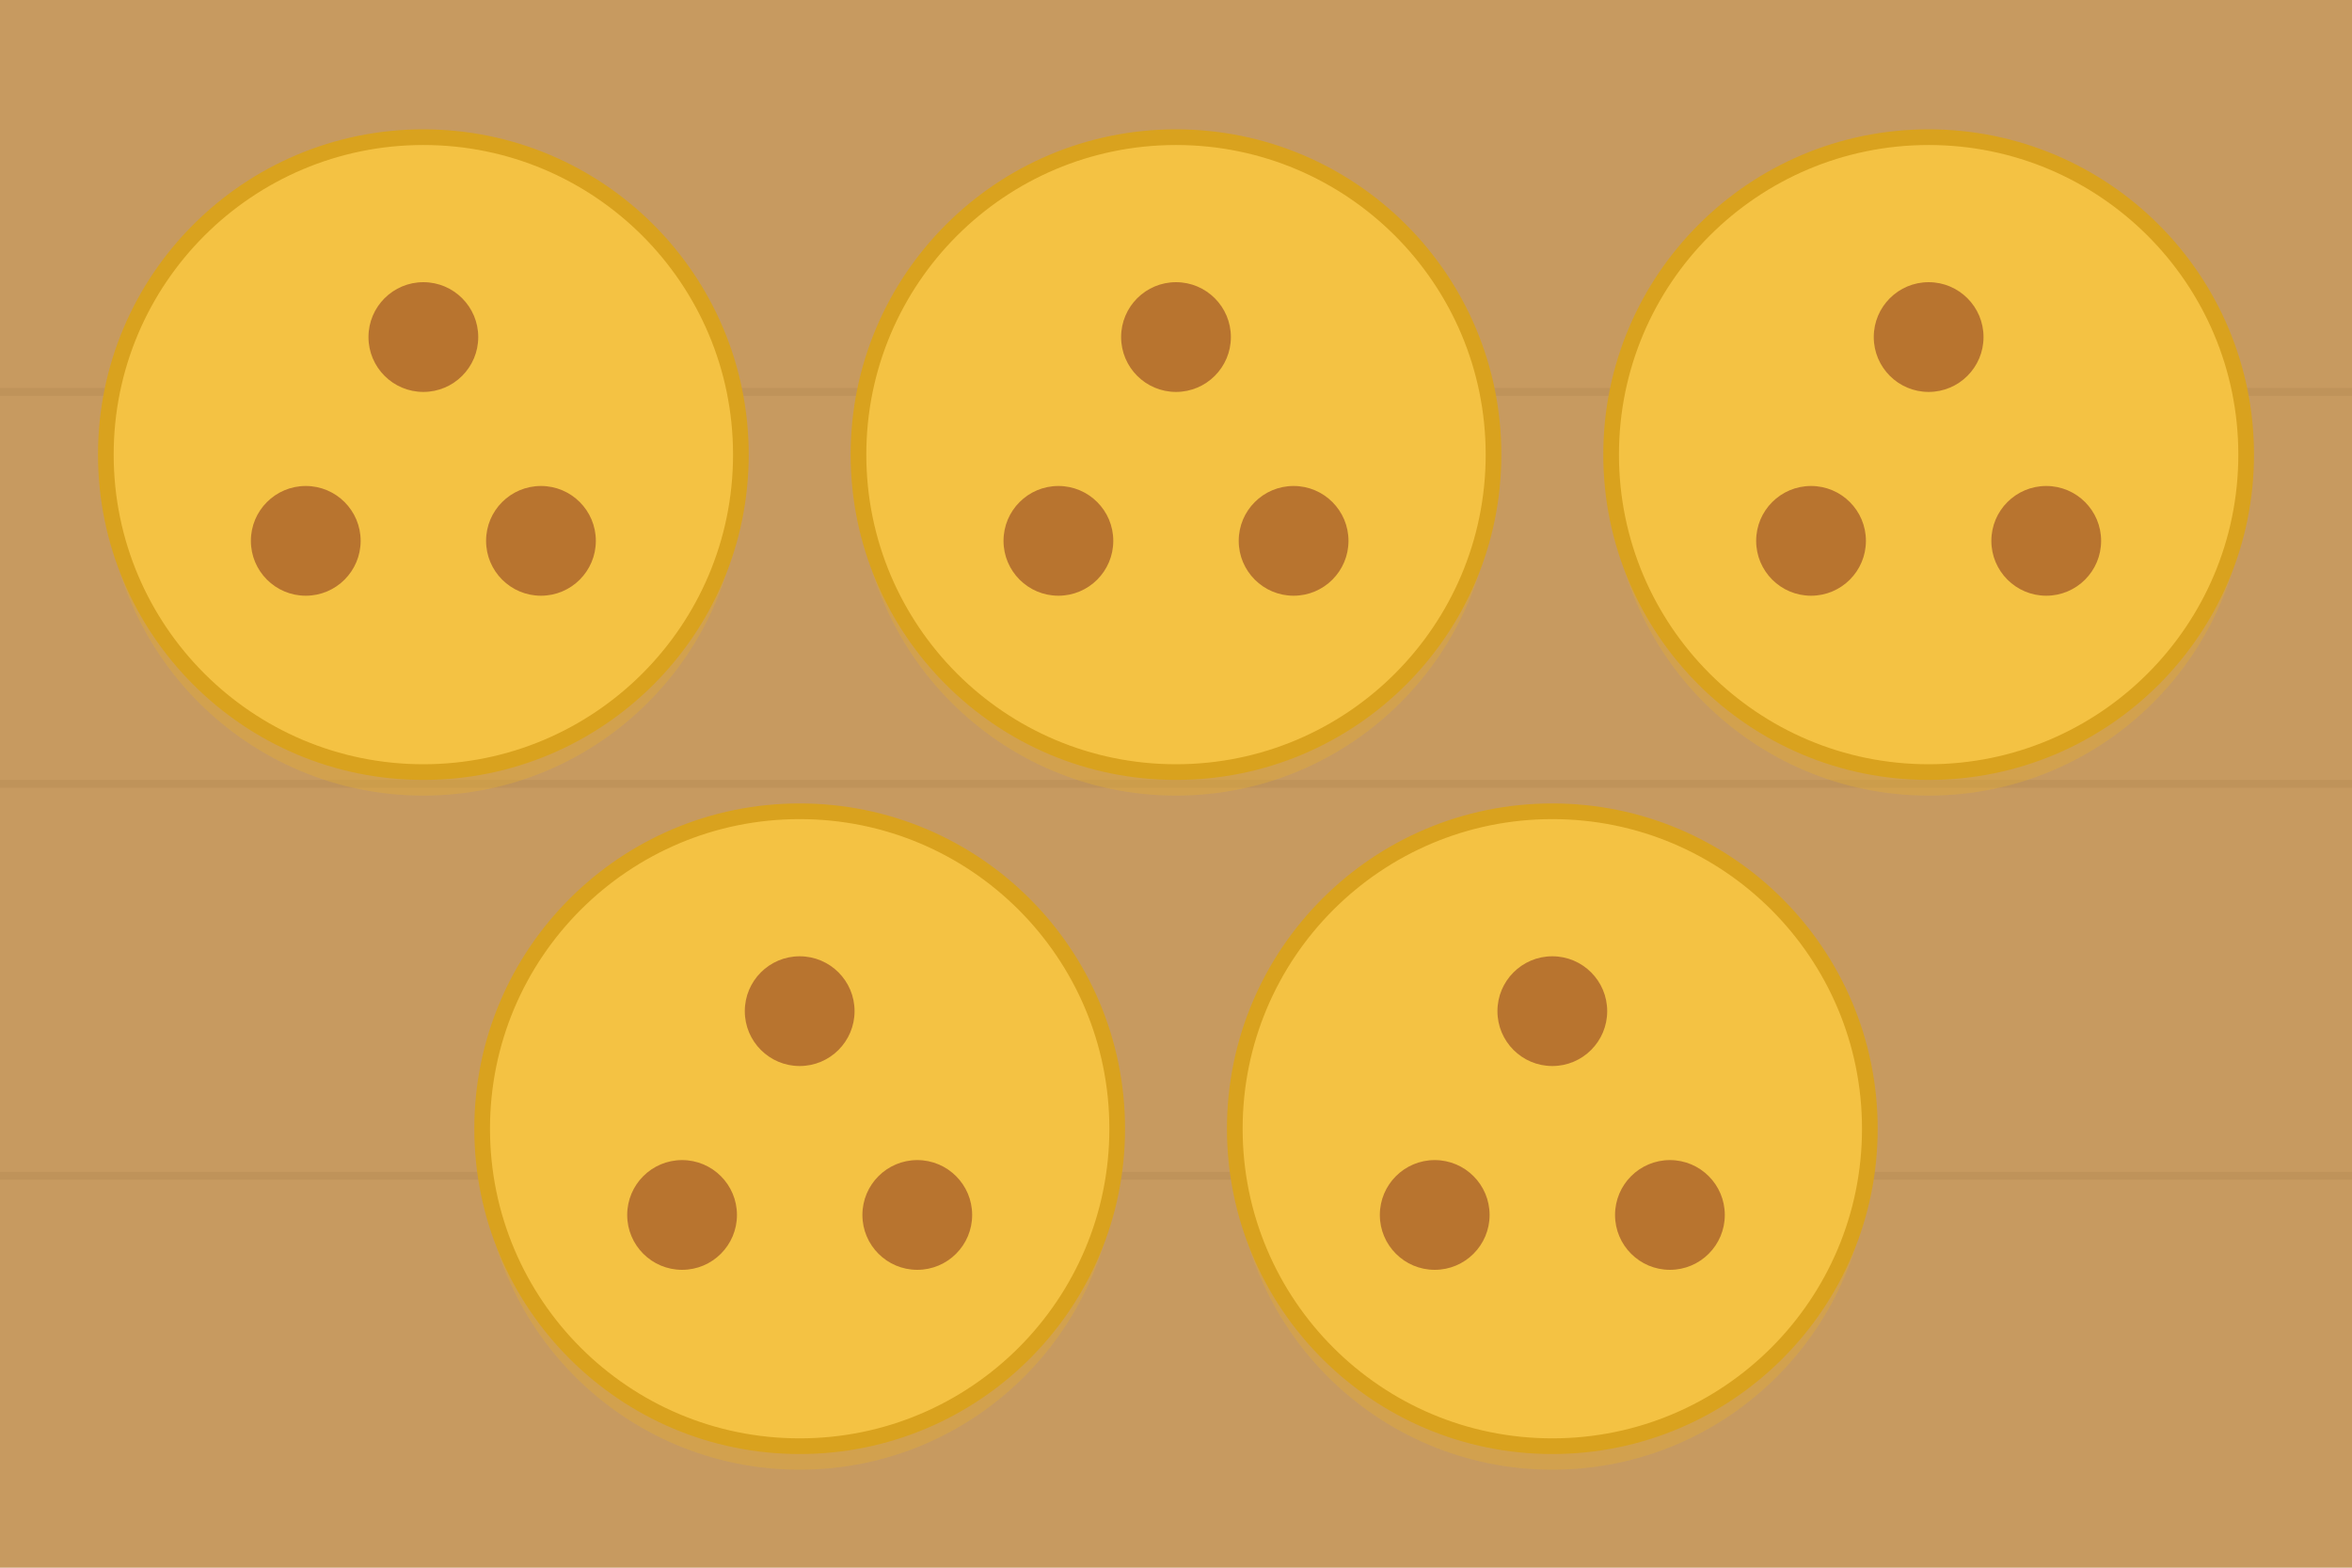
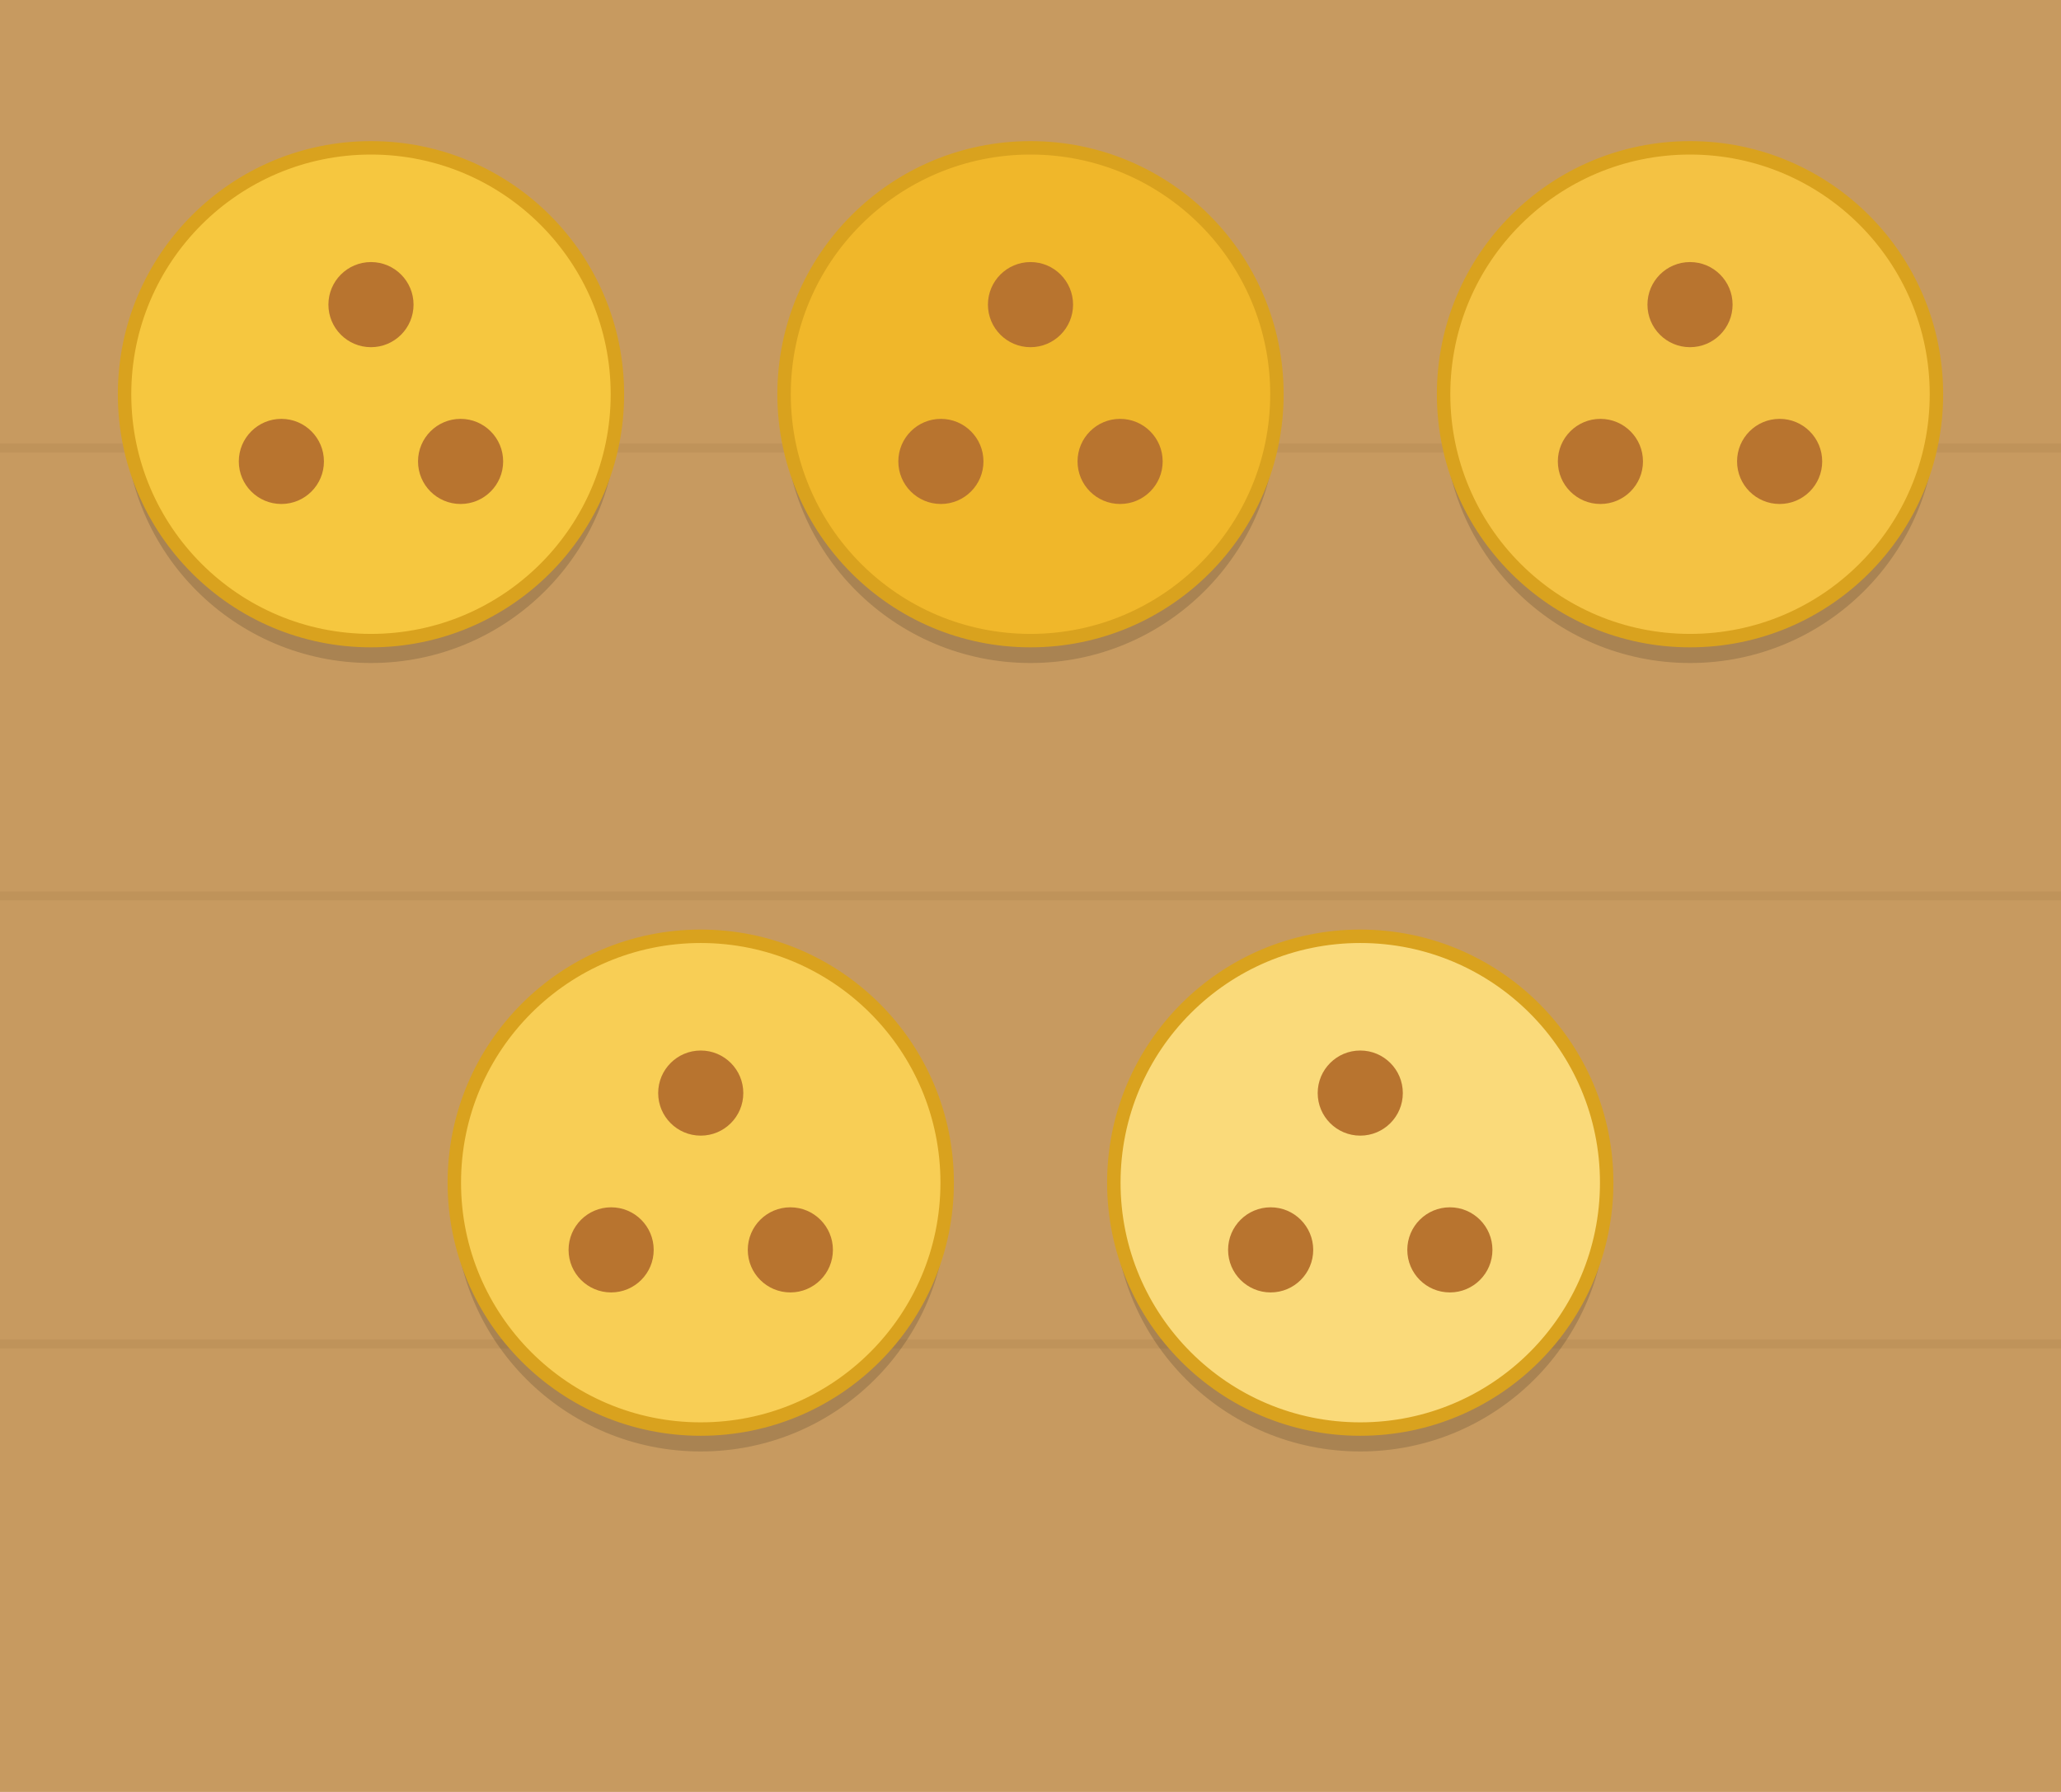
- <svg xmlns="http://www.w3.org/2000/svg" viewBox="0 0 600 400">
-   <rect width="600" height="400" fill="#C79A60" />
+ <svg xmlns="http://www.w3.org/2000/svg" viewBox="0 0 460 400">
+   <rect width="460" height="400" fill="#C79A60" />
  <g stroke="#B88B54" stroke-width="2" opacity=".5">
-     <path d="M0 100H600M0 200H600M0 300H600" />
+     <path d="M0 100H460M0 200H460M0 300H460" />
  </g>
-   <g transform="translate(108,116)">
-     <circle r="81" fill="#E6B02E" opacity=".35" cy="6" />
-     <circle r="81" fill="#F4C243" stroke="#D9A21E" stroke-width="4" />
-     <circle cx="0" cy="-30" r="14" fill="#B8742F" />
-     <circle cx="-30" cy="22" r="14" fill="#B8742F" />
-     <circle cx="30" cy="22" r="14" fill="#B8742F" />
+   <g transform="translate(82.8,88.0)">
+     <circle r="55" fill="#000" opacity=".15" cy="5" />
+     <circle r="55" fill="#F6C73F" stroke="#D9A21E" stroke-width="3" />
+     <circle cx="0" cy="-20" r="9.5" fill="#B8742F" />
+     <circle cx="-20" cy="15" r="9.5" fill="#B8742F" />
+     <circle cx="20" cy="15" r="9.5" fill="#B8742F" />
  </g>
-   <g transform="translate(300,116)">
-     <circle r="81" fill="#E6B02E" opacity=".35" cy="6" />
-     <circle r="81" fill="#F4C243" stroke="#D9A21E" stroke-width="4" />
-     <circle cx="0" cy="-30" r="14" fill="#B8742F" />
-     <circle cx="-30" cy="22" r="14" fill="#B8742F" />
-     <circle cx="30" cy="22" r="14" fill="#B8742F" />
+   <g transform="translate(230.0,88.0)">
+     <circle r="55" fill="#000" opacity=".15" cy="5" />
+     <circle r="55" fill="#F0B72A" stroke="#D9A21E" stroke-width="3" />
+     <circle cx="0" cy="-20" r="9.5" fill="#B8742F" />
+     <circle cx="-20" cy="15" r="9.5" fill="#B8742F" />
+     <circle cx="20" cy="15" r="9.5" fill="#B8742F" />
  </g>
-   <g transform="translate(492,116)">
-     <circle r="81" fill="#E6B02E" opacity=".35" cy="6" />
-     <circle r="81" fill="#F4C243" stroke="#D9A21E" stroke-width="4" />
-     <circle cx="0" cy="-30" r="14" fill="#B8742F" />
-     <circle cx="-30" cy="22" r="14" fill="#B8742F" />
-     <circle cx="30" cy="22" r="14" fill="#B8742F" />
+   <g transform="translate(377.2,88.0)">
+     <circle r="55" fill="#000" opacity=".15" cy="5" />
+     <circle r="55" fill="#F4C243" stroke="#D9A21E" stroke-width="3" />
+     <circle cx="0" cy="-20" r="9.5" fill="#B8742F" />
+     <circle cx="-20" cy="15" r="9.5" fill="#B8742F" />
+     <circle cx="20" cy="15" r="9.5" fill="#B8742F" />
  </g>
-   <g transform="translate(204,288)">
-     <circle r="81" fill="#E6B02E" opacity=".35" cy="6" />
-     <circle r="81" fill="#F4C243" stroke="#D9A21E" stroke-width="4" />
-     <circle cx="0" cy="-30" r="14" fill="#B8742F" />
-     <circle cx="-30" cy="22" r="14" fill="#B8742F" />
-     <circle cx="30" cy="22" r="14" fill="#B8742F" />
+   <g transform="translate(156.4,264.0)">
+     <circle r="55" fill="#000" opacity=".15" cy="5" />
+     <circle r="55" fill="#F8CE55" stroke="#D9A21E" stroke-width="3" />
+     <circle cx="0" cy="-20" r="9.5" fill="#B8742F" />
+     <circle cx="-20" cy="15" r="9.5" fill="#B8742F" />
+     <circle cx="20" cy="15" r="9.5" fill="#B8742F" />
  </g>
-   <g transform="translate(396,288)">
-     <circle r="81" fill="#E6B02E" opacity=".35" cy="6" />
-     <circle r="81" fill="#F4C243" stroke="#D9A21E" stroke-width="4" />
-     <circle cx="0" cy="-30" r="14" fill="#B8742F" />
-     <circle cx="-30" cy="22" r="14" fill="#B8742F" />
-     <circle cx="30" cy="22" r="14" fill="#B8742F" />
+   <g transform="translate(303.6,264.0)">
+     <circle r="55" fill="#000" opacity=".15" cy="5" />
+     <circle r="55" fill="#FADA7A" stroke="#D9A21E" stroke-width="3" />
+     <circle cx="0" cy="-20" r="9.5" fill="#B8742F" />
+     <circle cx="-20" cy="15" r="9.5" fill="#B8742F" />
+     <circle cx="20" cy="15" r="9.5" fill="#B8742F" />
  </g>
</svg>
